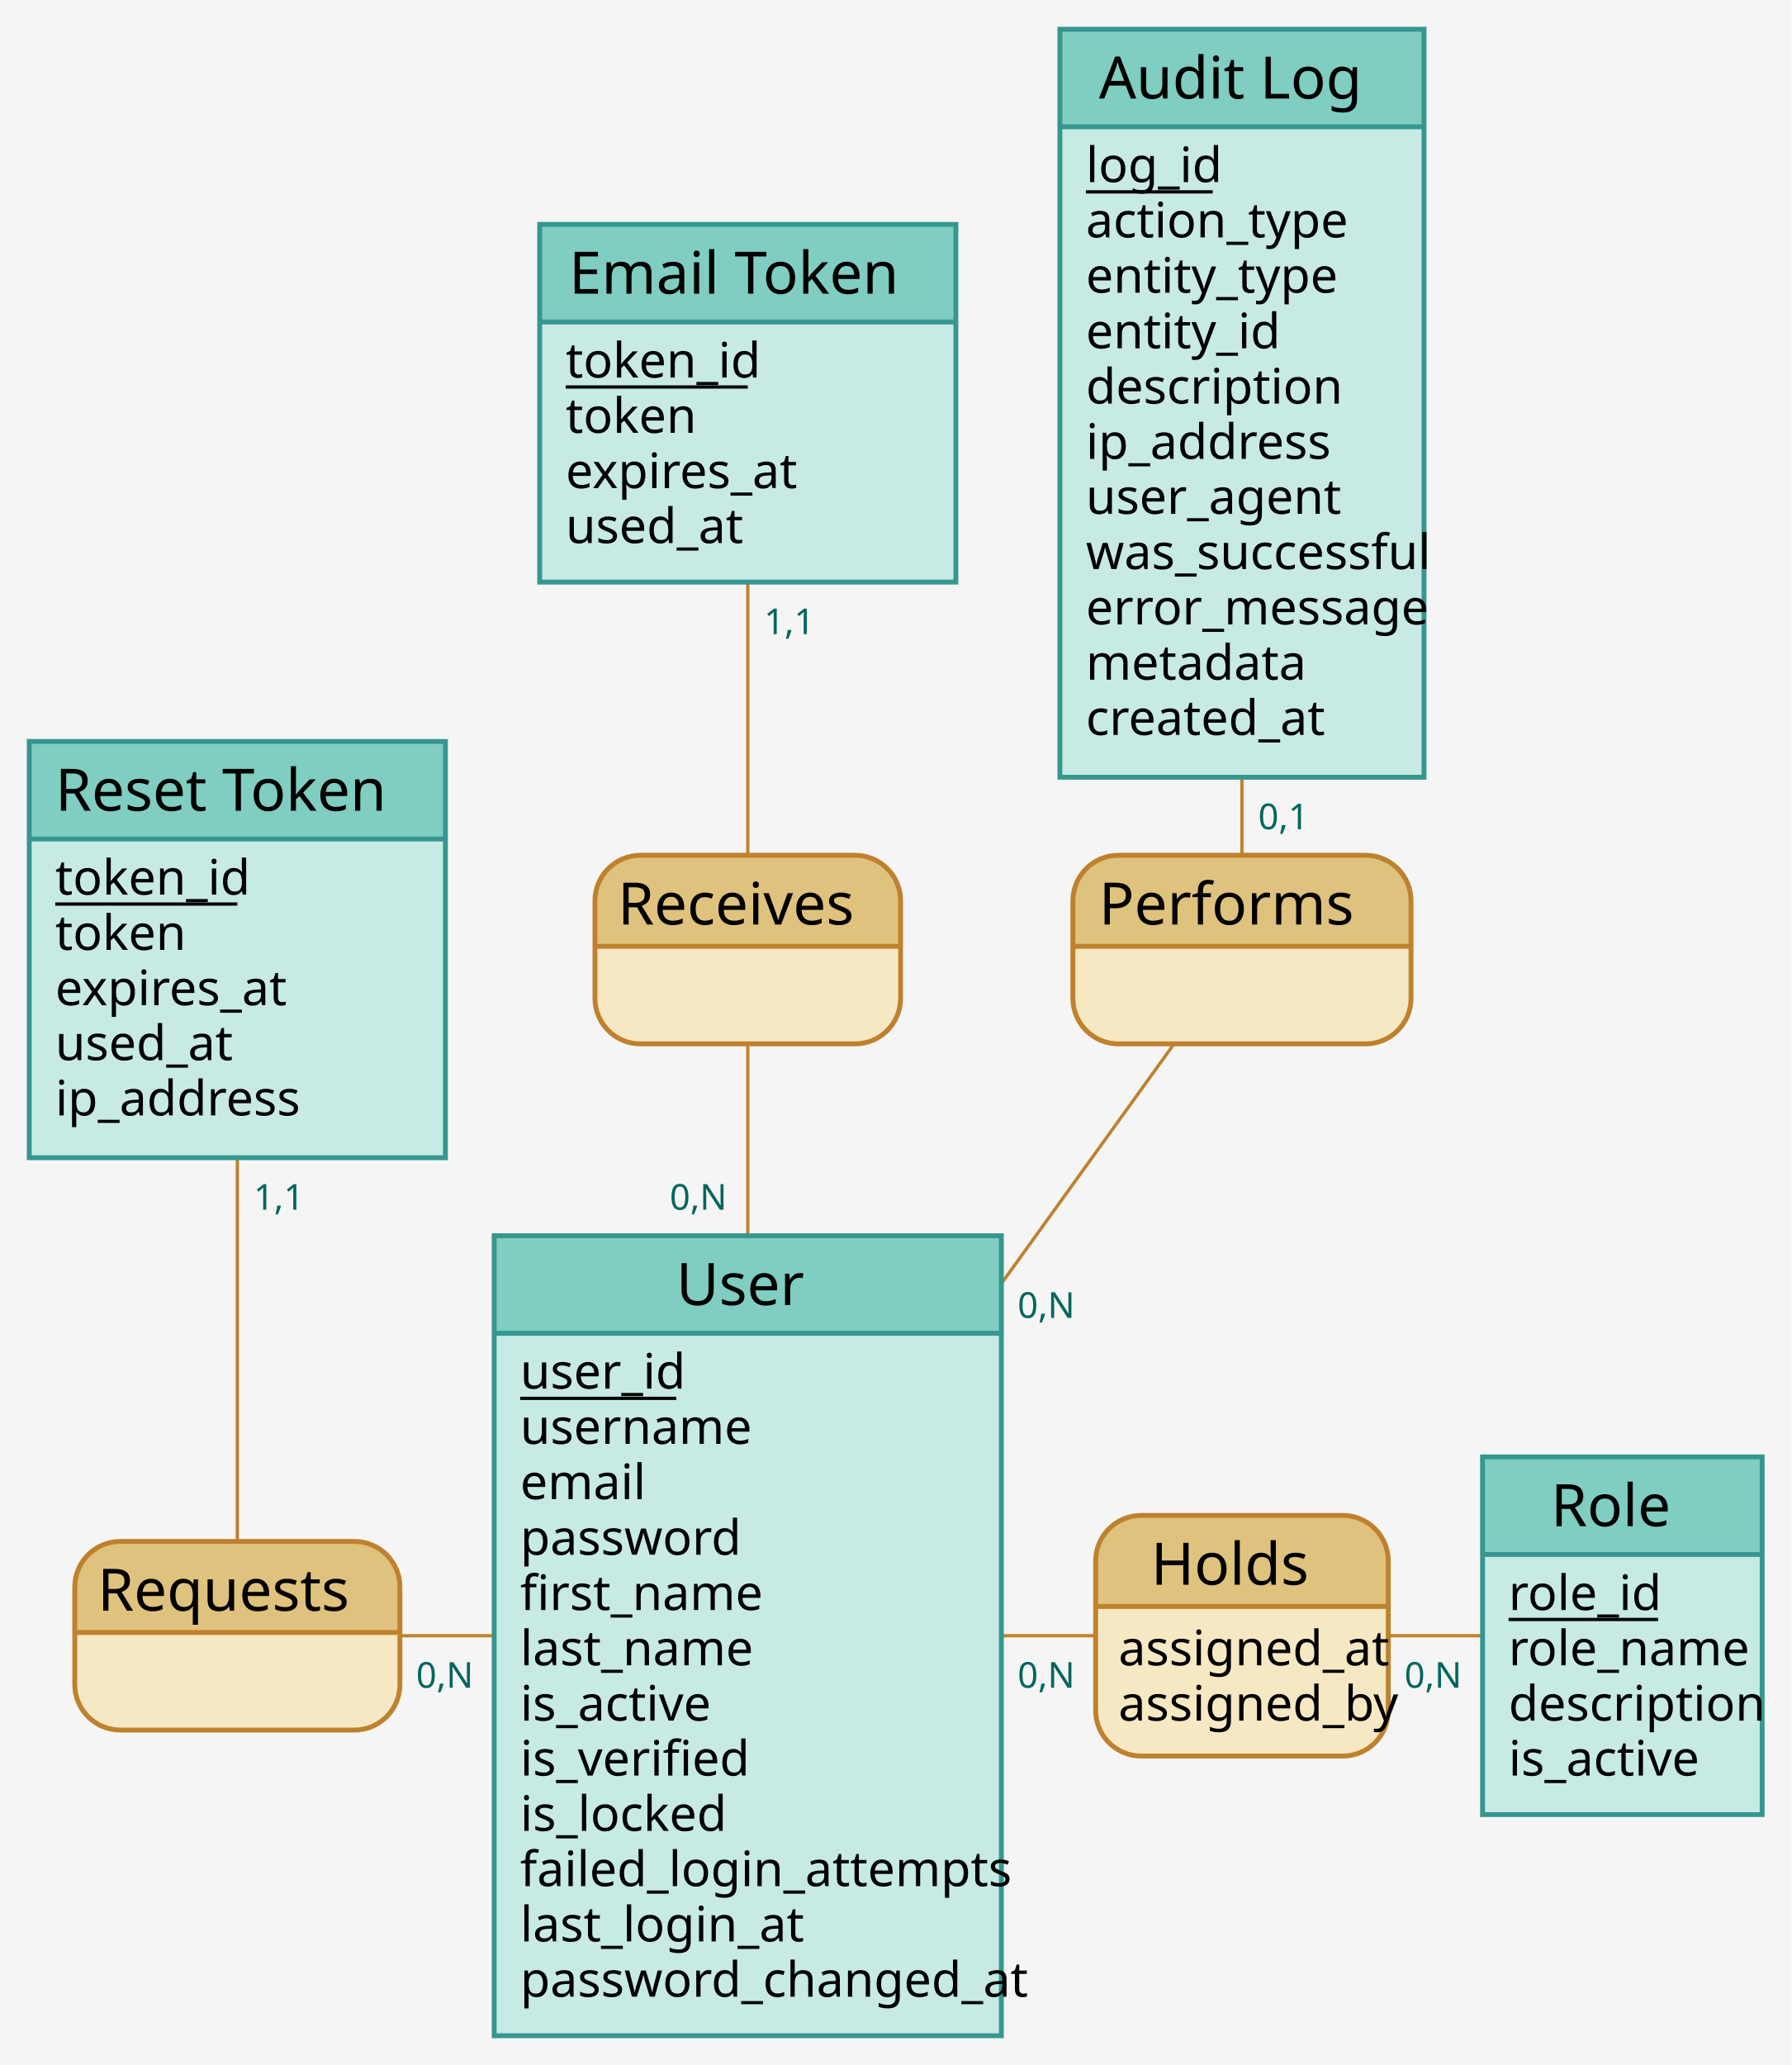
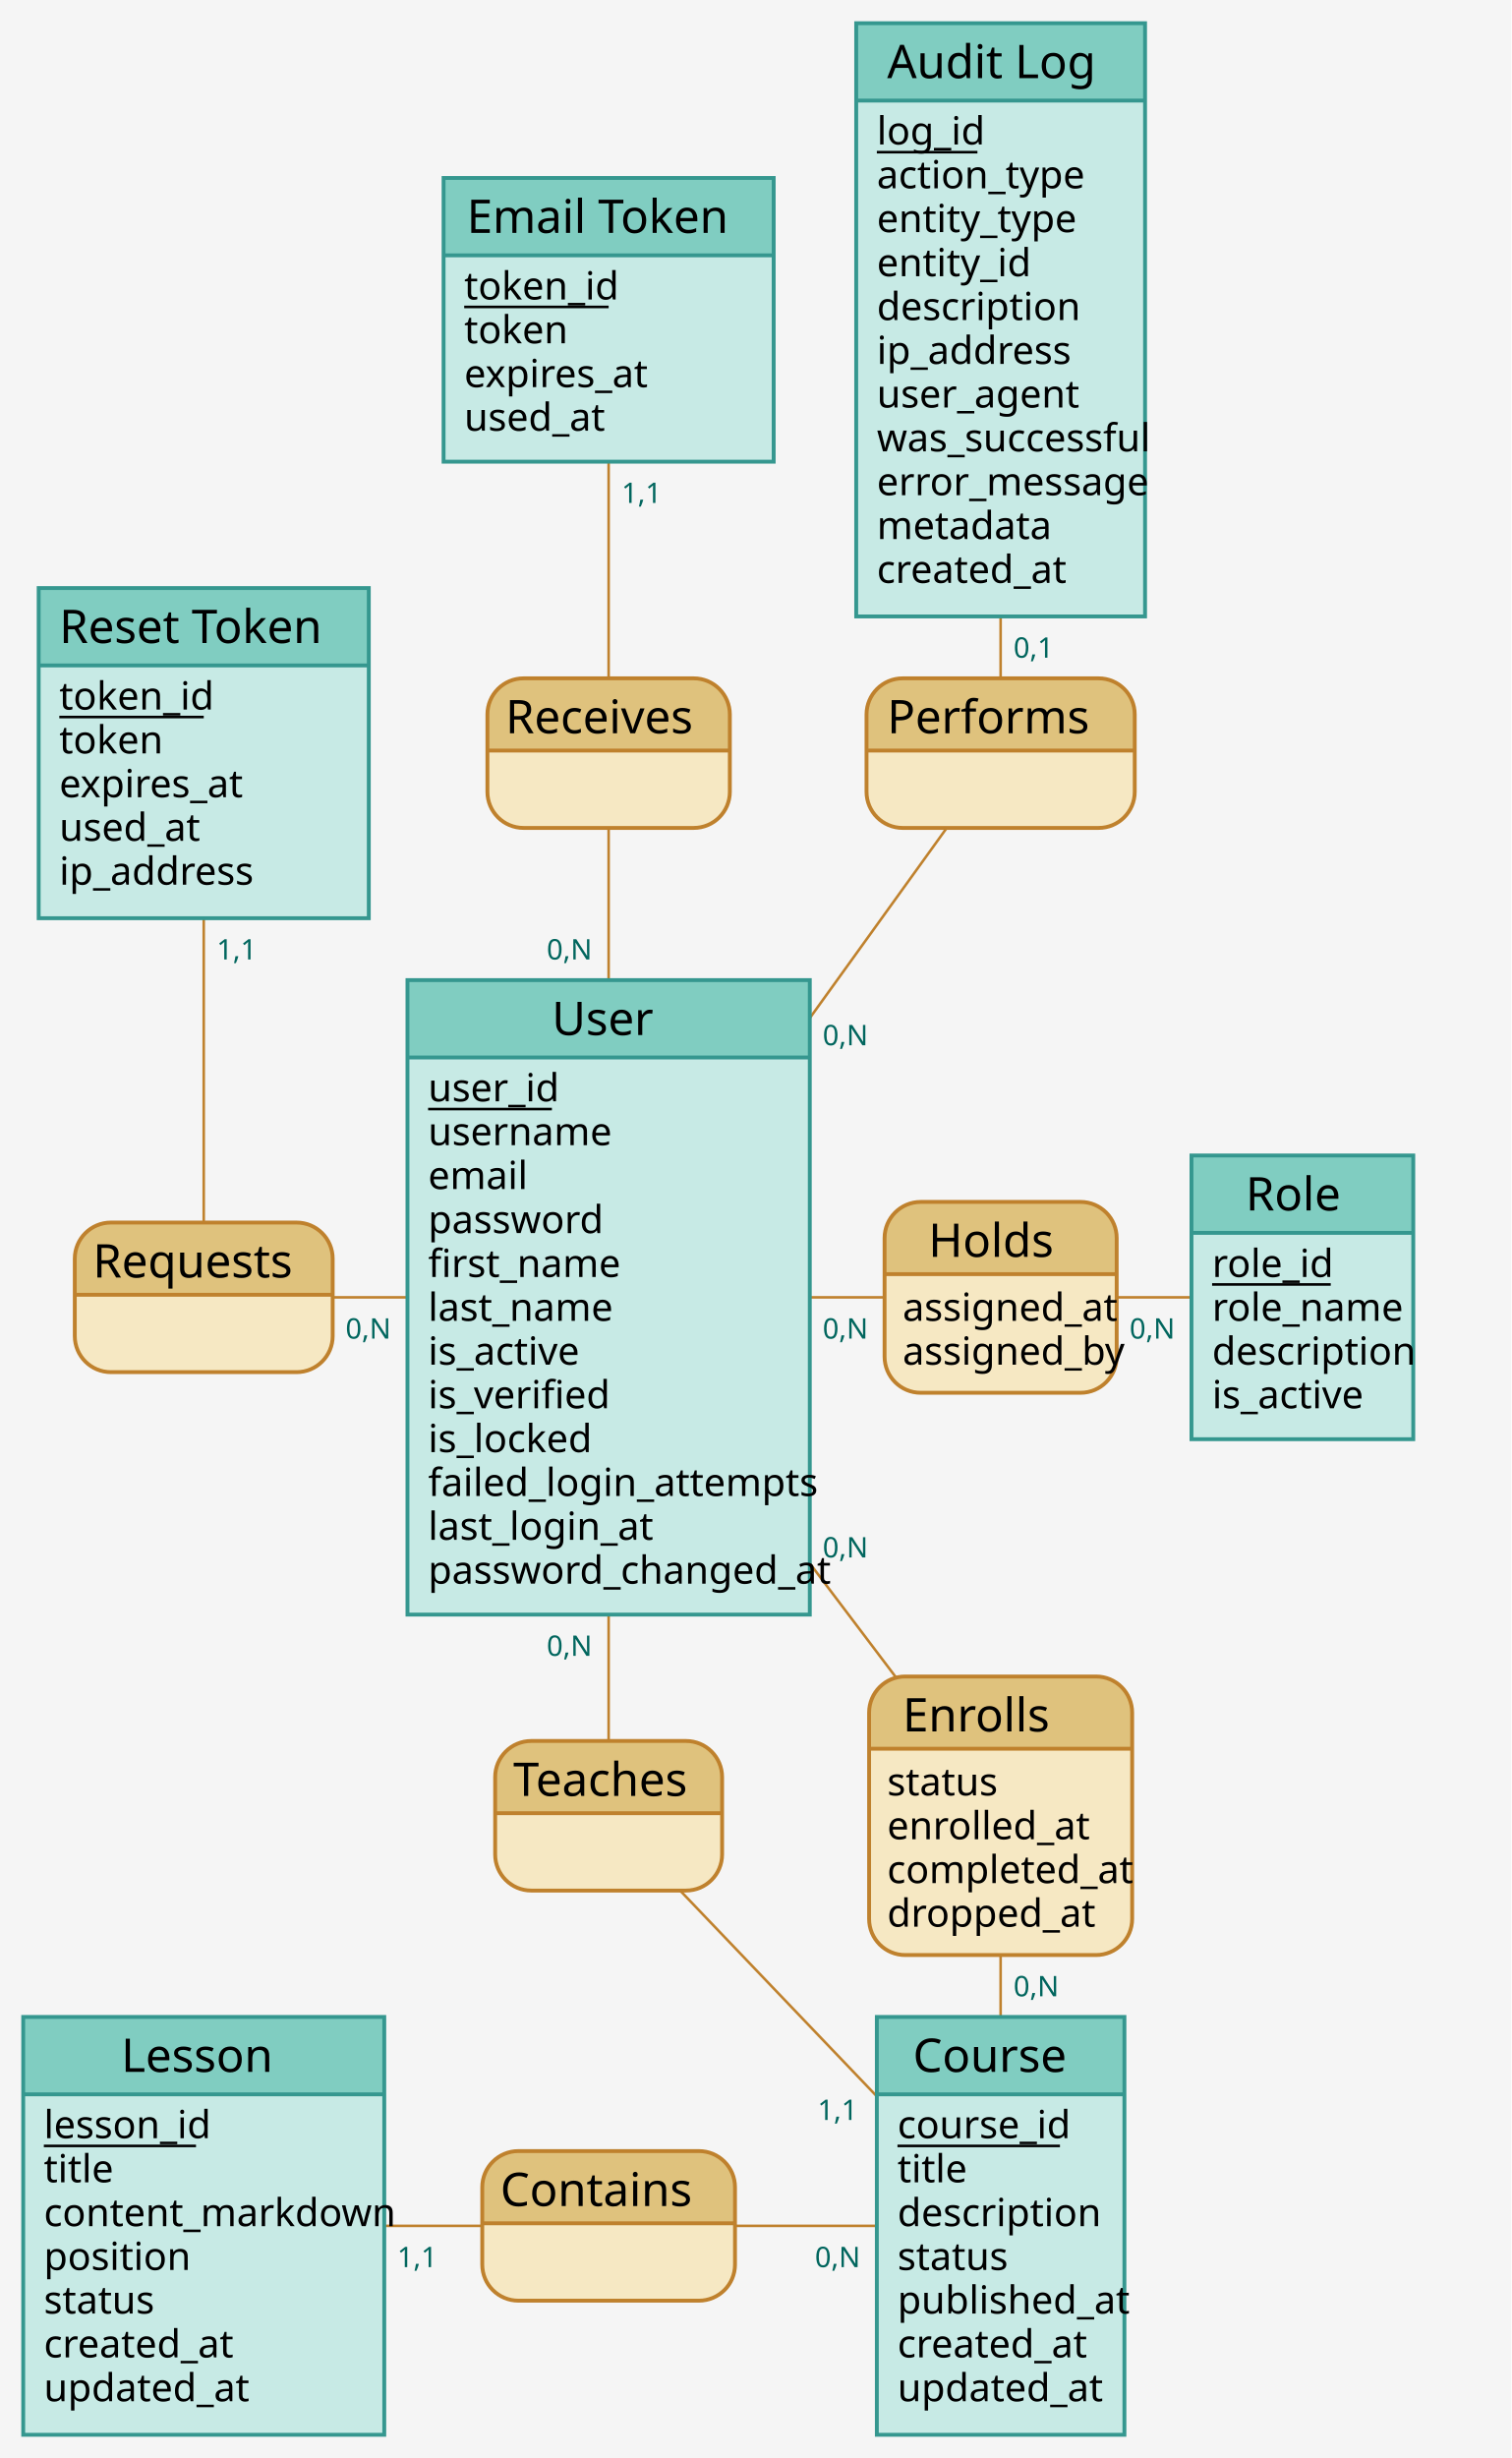
- <svg xmlns="http://www.w3.org/2000/svg" width="551" height="635" viewBox="0 0 551 635">
-   <rect x="0" y="0" width="551" height="635" fill="#f5f5f5" stroke="none" stroke-width="0" />
-   <g>
-     <line x1="230" y1="124" x2="230" y2="292" stroke="#bf812d" stroke-width="1" />
-     <line x1="230" y1="503" x2="230" y2="292" stroke="#bf812d" stroke-width="1" />
-     <g>
-       <path d="M263 263 a14 14 90 0 1 14 14 V291 h-94 V277 a14 14 90 0 1 14 -14" fill="#dfc27d" stroke="#dfc27d" stroke-width="0" />
-       <path d="M277 291 v16 a14 14 90 0 1 -14 14 H197 a14 14 90 0 1 -14 -14 V291 H94" fill="#f6e8c3" stroke="#f6e8c3" stroke-width="0" />
-       <rect x="183" y="263" width="94" height="58" fill="none" rx="14" stroke="#bf812d" stroke-width="1.5" />
-       <line x1="183" y1="291" x2="277" y2="291" stroke="#bf812d" stroke-width="1.5" />
-       <text x="190" y="284.3" fill="#000000" font-family="Copperplate" font-size="18">Receives</text>
-     </g>
-     <text x="235" y="195" fill="#01665e" font-family="Futura" font-size="11">1,1</text>
-     <text x="206" y="372" fill="#01665e" font-family="Futura" font-size="11">0,N</text>
-   </g>
-   <g>
-     <line x1="382" y1="124" x2="382" y2="292" stroke="#bf812d" stroke-width="1" />
-     <line x1="230" y1="503" x2="382" y2="292" stroke="#bf812d" stroke-width="1" />
-     <g>
-       <path d="M420 263 a14 14 90 0 1 14 14 V291 h-104 V277 a14 14 90 0 1 14 -14" fill="#dfc27d" stroke="#dfc27d" stroke-width="0" />
-       <path d="M434 291 v16 a14 14 90 0 1 -14 14 H344 a14 14 90 0 1 -14 -14 V291 H104" fill="#f6e8c3" stroke="#f6e8c3" stroke-width="0" />
-       <rect x="330" y="263" width="104" height="58" fill="none" rx="14" stroke="#bf812d" stroke-width="1.5" />
-       <line x1="330" y1="291" x2="434" y2="291" stroke="#bf812d" stroke-width="1.5" />
-       <text x="338" y="284.3" fill="#000000" font-family="Copperplate" font-size="18">Performs</text>
-     </g>
-     <text x="387" y="255" fill="#01665e" font-family="Futura" font-size="11">0,1</text>
-     <text x="313" y="405.26" fill="#01665e" font-family="Futura" font-size="11">0,N</text>
-   </g>
-   <g>
-     <line x1="73" y1="292" x2="73" y2="503" stroke="#bf812d" stroke-width="1" />
-     <line x1="230" y1="503" x2="73" y2="503" stroke="#bf812d" stroke-width="1" />
-     <g>
-       <path d="M109 474 a14 14 90 0 1 14 14 V502 h-100 V488 a14 14 90 0 1 14 -14" fill="#dfc27d" stroke="#dfc27d" stroke-width="0" />
-       <path d="M123 502 v16 a14 14 90 0 1 -14 14 H37 a14 14 90 0 1 -14 -14 V502 H100" fill="#f6e8c3" stroke="#f6e8c3" stroke-width="0" />
-       <rect x="23" y="474" width="100" height="58" fill="none" rx="14" stroke="#bf812d" stroke-width="1.5" />
-       <line x1="23" y1="502" x2="123" y2="502" stroke="#bf812d" stroke-width="1.5" />
-       <text x="30" y="495.3" fill="#000000" font-family="Copperplate" font-size="18">Requests</text>
-     </g>
-     <text x="78" y="372" fill="#01665e" font-family="Futura" font-size="11">1,1</text>
-     <text x="128" y="519" fill="#01665e" font-family="Futura" font-size="11">0,N</text>
-   </g>
-   <g>
-     <line x1="230" y1="503" x2="382" y2="503" stroke="#bf812d" stroke-width="1" />
-     <line x1="499" y1="503" x2="382" y2="503" stroke="#bf812d" stroke-width="1" />
-     <g>
-       <path d="M413 466 a14 14 90 0 1 14 14 V494 h-90 V480 a14 14 90 0 1 14 -14" fill="#dfc27d" stroke="#dfc27d" stroke-width="0" />
-       <path d="M427 494 v32 a14 14 90 0 1 -14 14 H351 a14 14 90 0 1 -14 -14 V494 H90" fill="#f6e8c3" stroke="#f6e8c3" stroke-width="0" />
-       <rect x="337" y="466" width="90" height="74" fill="none" rx="14" stroke="#bf812d" stroke-width="1.5" />
-       <line x1="337" y1="494" x2="427" y2="494" stroke="#bf812d" stroke-width="1.5" />
-       <text x="354" y="487.3" fill="#000000" font-family="Copperplate" font-size="18">Holds</text>
-       <text x="344" y="512.1" fill="#000000" font-family="Gill Sans" font-size="15">assigned_at</text>
-       <text x="344" y="529.1" fill="#000000" font-family="Gill Sans" font-size="15">assigned_by</text>
-     </g>
-     <text x="313" y="519" fill="#01665e" font-family="Futura" font-size="11">0,N</text>
-     <text x="432" y="519" fill="#01665e" font-family="Futura" font-size="11">0,N</text>
-   </g>
-   <g>
-     <g>
-       <rect x="166" y="69" width="128" height="30" fill="#80cdc1" stroke="none" stroke-width="0" opacity="1" />
-       <rect x="166" y="99" width="128" height="80" fill="#c7eae5" stroke="none" stroke-width="0" opacity="1" />
-       <rect x="166" y="69" width="128" height="110" fill="none" stroke="#35978f" stroke-width="1.5" opacity="1" />
-       <line x1="166" y1="99" x2="294" y2="99" stroke="#35978f" stroke-width="1.5" />
-     </g>
-     <text x="175" y="90.3" fill="#000000" font-family="Copperplate" font-size="18">Email Token</text>
-     <text x="174" y="116.1" fill="#000000" font-family="Gill Sans" font-size="15">token_id</text>
-     <line x1="174" y1="119" x2="230" y2="119" stroke="#000000" stroke-width="1" />
-     <text x="174" y="133.1" fill="#000000" font-family="Gill Sans" font-size="15">token</text>
-     <text x="174" y="150.1" fill="#000000" font-family="Gill Sans" font-size="15">expires_at</text>
-     <text x="174" y="167" fill="#000000" font-family="Gill Sans" font-size="15">used_at</text>
-   </g>
-   <g>
-     <g>
-       <rect x="326" y="9" width="112" height="30" fill="#80cdc1" stroke="none" stroke-width="0" opacity="1" />
-       <rect x="326" y="39" width="112" height="200" fill="#c7eae5" stroke="none" stroke-width="0" opacity="1" />
-       <rect x="326" y="9" width="112" height="230" fill="none" stroke="#35978f" stroke-width="1.5" opacity="1" />
-       <line x1="326" y1="39" x2="438" y2="39" stroke="#35978f" stroke-width="1.5" />
-     </g>
-     <text x="338" y="30.3" fill="#000000" font-family="Copperplate" font-size="18">Audit Log</text>
-     <text x="334" y="56" fill="#000000" font-family="Gill Sans" font-size="15">log_id</text>
-     <line x1="334" y1="59" x2="373" y2="59" stroke="#000000" stroke-width="1" />
-     <text x="334" y="73" fill="#000000" font-family="Gill Sans" font-size="15">action_type</text>
-     <text x="334" y="90" fill="#000000" font-family="Gill Sans" font-size="15">entity_type</text>
-     <text x="334" y="107.1" fill="#000000" font-family="Gill Sans" font-size="15">entity_id</text>
-     <text x="334" y="124.1" fill="#000000" font-family="Gill Sans" font-size="15">description</text>
-     <text x="334" y="141.1" fill="#000000" font-family="Gill Sans" font-size="15">ip_address</text>
-     <text x="334" y="158" fill="#000000" font-family="Gill Sans" font-size="15">user_agent</text>
-     <text x="334" y="175" fill="#000000" font-family="Gill Sans" font-size="15">was_successful</text>
-     <text x="334" y="192" fill="#000000" font-family="Gill Sans" font-size="15">error_message</text>
-     <text x="334" y="209" fill="#000000" font-family="Gill Sans" font-size="15">metadata</text>
-     <text x="334" y="226" fill="#000000" font-family="Gill Sans" font-size="15">created_at</text>
-   </g>
-   <g>
-     <g>
-       <rect x="9" y="228" width="128" height="30" fill="#80cdc1" stroke="none" stroke-width="0" opacity="1" />
-       <rect x="9" y="258" width="128" height="98" fill="#c7eae5" stroke="none" stroke-width="0" opacity="1" />
-       <rect x="9" y="228" width="128" height="128" fill="none" stroke="#35978f" stroke-width="1.5" opacity="1" />
-       <line x1="9" y1="258" x2="137" y2="258" stroke="#35978f" stroke-width="1.5" />
-     </g>
-     <text x="17" y="249.3" fill="#000000" font-family="Copperplate" font-size="18">Reset Token</text>
-     <text x="17" y="275.1" fill="#000000" font-family="Gill Sans" font-size="15">token_id</text>
-     <line x1="17" y1="278" x2="73" y2="278" stroke="#000000" stroke-width="1" />
-     <text x="17" y="292.1" fill="#000000" font-family="Gill Sans" font-size="15">token</text>
-     <text x="17" y="309.1" fill="#000000" font-family="Gill Sans" font-size="15">expires_at</text>
-     <text x="17" y="326" fill="#000000" font-family="Gill Sans" font-size="15">used_at</text>
-     <text x="17" y="343" fill="#000000" font-family="Gill Sans" font-size="15">ip_address</text>
-   </g>
-   <g>
-     <g>
-       <rect x="152" y="380" width="156" height="30" fill="#80cdc1" stroke="none" stroke-width="0" opacity="1" />
-       <rect x="152" y="410" width="156" height="216" fill="#c7eae5" stroke="none" stroke-width="0" opacity="1" />
-       <rect x="152" y="380" width="156" height="246" fill="none" stroke="#35978f" stroke-width="1.5" opacity="1" />
-       <line x1="152" y1="410" x2="308" y2="410" stroke="#35978f" stroke-width="1.5" />
-     </g>
-     <text x="208" y="401.3" fill="#000000" font-family="Copperplate" font-size="18">User</text>
-     <text x="160" y="427" fill="#000000" font-family="Gill Sans" font-size="15">user_id</text>
-     <line x1="160" y1="430" x2="208" y2="430" stroke="#000000" stroke-width="1" />
-     <text x="160" y="444" fill="#000000" font-family="Gill Sans" font-size="15">username</text>
-     <text x="160" y="461" fill="#000000" font-family="Gill Sans" font-size="15">email</text>
-     <text x="160" y="478.1" fill="#000000" font-family="Gill Sans" font-size="15">password</text>
-     <text x="160" y="495.1" fill="#000000" font-family="Gill Sans" font-size="15">first_name</text>
-     <text x="160" y="512.1" fill="#000000" font-family="Gill Sans" font-size="15">last_name</text>
-     <text x="160" y="529.1" fill="#000000" font-family="Gill Sans" font-size="15">is_active</text>
-     <text x="160" y="546" fill="#000000" font-family="Gill Sans" font-size="15">is_verified</text>
-     <text x="160" y="563" fill="#000000" font-family="Gill Sans" font-size="15">is_locked</text>
-     <text x="160" y="580" fill="#000000" font-family="Gill Sans" font-size="15">failed_login_attempts</text>
-     <text x="160" y="597" fill="#000000" font-family="Gill Sans" font-size="15">last_login_at</text>
-     <text x="160" y="614" fill="#000000" font-family="Gill Sans" font-size="15">password_changed_at</text>
-   </g>
-   <g>
-     <g>
-       <rect x="456" y="448" width="86" height="30" fill="#80cdc1" stroke="none" stroke-width="0" opacity="1" />
-       <rect x="456" y="478" width="86" height="80" fill="#c7eae5" stroke="none" stroke-width="0" opacity="1" />
-       <rect x="456" y="448" width="86" height="110" fill="none" stroke="#35978f" stroke-width="1.5" opacity="1" />
-       <line x1="456" y1="478" x2="542" y2="478" stroke="#35978f" stroke-width="1.5" />
-     </g>
-     <text x="477" y="469.3" fill="#000000" font-family="Copperplate" font-size="18">Role</text>
-     <text x="464" y="495.1" fill="#000000" font-family="Gill Sans" font-size="15">role_id</text>
-     <line x1="464" y1="498" x2="510" y2="498" stroke="#000000" stroke-width="1" />
-     <text x="464" y="512.1" fill="#000000" font-family="Gill Sans" font-size="15">role_name</text>
-     <text x="464" y="529.1" fill="#000000" font-family="Gill Sans" font-size="15">description</text>
-     <text x="464" y="546" fill="#000000" font-family="Gill Sans" font-size="15">is_active</text>
+ <svg xmlns="http://www.w3.org/2000/svg" width="586" height="953" viewBox="0 0 586 953">
+   <rect x="0" y="0" width="586" height="953" fill="#f5f5f5" stroke="none" stroke-width="0" />
+   <g>
+     <line x1="236" y1="124" x2="236" y2="292" stroke="#bf812d" stroke-width="1" />
+     <line x1="236" y1="503" x2="236" y2="292" stroke="#bf812d" stroke-width="1" />
+     <g>
+       <path d="M269 263 a14 14 90 0 1 14 14 V291 h-94 V277 a14 14 90 0 1 14 -14" fill="#dfc27d" stroke="#dfc27d" stroke-width="0" />
+       <path d="M283 291 v16 a14 14 90 0 1 -14 14 H203 a14 14 90 0 1 -14 -14 V291 H94" fill="#f6e8c3" stroke="#f6e8c3" stroke-width="0" />
+       <rect x="189" y="263" width="94" height="58" fill="none" rx="14" stroke="#bf812d" stroke-width="1.5" />
+       <line x1="189" y1="291" x2="283" y2="291" stroke="#bf812d" stroke-width="1.5" />
+       <text x="196" y="284.3" fill="#000000" font-family="Copperplate" font-size="18">Receives</text>
+     </g>
+     <text x="241" y="195" fill="#01665e" font-family="Futura" font-size="11">1,1</text>
+     <text x="212" y="372" fill="#01665e" font-family="Futura" font-size="11">0,N</text>
+   </g>
+   <g>
+     <line x1="388" y1="124" x2="388" y2="292" stroke="#bf812d" stroke-width="1" />
+     <line x1="236" y1="503" x2="388" y2="292" stroke="#bf812d" stroke-width="1" />
+     <g>
+       <path d="M426 263 a14 14 90 0 1 14 14 V291 h-104 V277 a14 14 90 0 1 14 -14" fill="#dfc27d" stroke="#dfc27d" stroke-width="0" />
+       <path d="M440 291 v16 a14 14 90 0 1 -14 14 H350 a14 14 90 0 1 -14 -14 V291 H104" fill="#f6e8c3" stroke="#f6e8c3" stroke-width="0" />
+       <rect x="336" y="263" width="104" height="58" fill="none" rx="14" stroke="#bf812d" stroke-width="1.5" />
+       <line x1="336" y1="291" x2="440" y2="291" stroke="#bf812d" stroke-width="1.5" />
+       <text x="344" y="284.3" fill="#000000" font-family="Copperplate" font-size="18">Performs</text>
+     </g>
+     <text x="393" y="255" fill="#01665e" font-family="Futura" font-size="11">0,1</text>
+     <text x="319" y="405.26" fill="#01665e" font-family="Futura" font-size="11">0,N</text>
+   </g>
+   <g>
+     <line x1="79" y1="292" x2="79" y2="503" stroke="#bf812d" stroke-width="1" />
+     <line x1="236" y1="503" x2="79" y2="503" stroke="#bf812d" stroke-width="1" />
+     <g>
+       <path d="M115 474 a14 14 90 0 1 14 14 V502 h-100 V488 a14 14 90 0 1 14 -14" fill="#dfc27d" stroke="#dfc27d" stroke-width="0" />
+       <path d="M129 502 v16 a14 14 90 0 1 -14 14 H43 a14 14 90 0 1 -14 -14 V502 H100" fill="#f6e8c3" stroke="#f6e8c3" stroke-width="0" />
+       <rect x="29" y="474" width="100" height="58" fill="none" rx="14" stroke="#bf812d" stroke-width="1.5" />
+       <line x1="29" y1="502" x2="129" y2="502" stroke="#bf812d" stroke-width="1.5" />
+       <text x="36" y="495.3" fill="#000000" font-family="Copperplate" font-size="18">Requests</text>
+     </g>
+     <text x="84" y="372" fill="#01665e" font-family="Futura" font-size="11">1,1</text>
+     <text x="134" y="519" fill="#01665e" font-family="Futura" font-size="11">0,N</text>
+   </g>
+   <g>
+     <line x1="236" y1="503" x2="388" y2="503" stroke="#bf812d" stroke-width="1" />
+     <line x1="505" y1="503" x2="388" y2="503" stroke="#bf812d" stroke-width="1" />
+     <g>
+       <path d="M419 466 a14 14 90 0 1 14 14 V494 h-90 V480 a14 14 90 0 1 14 -14" fill="#dfc27d" stroke="#dfc27d" stroke-width="0" />
+       <path d="M433 494 v32 a14 14 90 0 1 -14 14 H357 a14 14 90 0 1 -14 -14 V494 H90" fill="#f6e8c3" stroke="#f6e8c3" stroke-width="0" />
+       <rect x="343" y="466" width="90" height="74" fill="none" rx="14" stroke="#bf812d" stroke-width="1.5" />
+       <line x1="343" y1="494" x2="433" y2="494" stroke="#bf812d" stroke-width="1.5" />
+       <text x="360" y="487.3" fill="#000000" font-family="Copperplate" font-size="18">Holds</text>
+       <text x="350" y="512.1" fill="#000000" font-family="Gill Sans" font-size="15">assigned_at</text>
+       <text x="350" y="529.1" fill="#000000" font-family="Gill Sans" font-size="15">assigned_by</text>
+     </g>
+     <text x="319" y="519" fill="#01665e" font-family="Futura" font-size="11">0,N</text>
+     <text x="438" y="519" fill="#01665e" font-family="Futura" font-size="11">0,N</text>
+   </g>
+   <g>
+     <line x1="236" y1="503" x2="236" y2="704" stroke="#bf812d" stroke-width="1" />
+     <line x1="388" y1="863" x2="236" y2="704" stroke="#bf812d" stroke-width="1" />
+     <g>
+       <path d="M266 675 a14 14 90 0 1 14 14 V703 h-88 V689 a14 14 90 0 1 14 -14" fill="#dfc27d" stroke="#dfc27d" stroke-width="0" />
+       <path d="M280 703 v16 a14 14 90 0 1 -14 14 H206 a14 14 90 0 1 -14 -14 V703 H88" fill="#f6e8c3" stroke="#f6e8c3" stroke-width="0" />
+       <rect x="192" y="675" width="88" height="58" fill="none" rx="14" stroke="#bf812d" stroke-width="1.5" />
+       <line x1="192" y1="703" x2="280" y2="703" stroke="#bf812d" stroke-width="1.5" />
+       <text x="199" y="696.3" fill="#000000" font-family="Copperplate" font-size="18">Teaches</text>
+     </g>
+     <text x="212" y="642" fill="#01665e" font-family="Futura" font-size="11">0,N</text>
+     <text x="317" y="821.94" fill="#01665e" font-family="Futura" font-size="11">1,1</text>
+   </g>
+   <g>
+     <line x1="236" y1="503" x2="388" y2="704" stroke="#bf812d" stroke-width="1" />
+     <line x1="388" y1="863" x2="388" y2="704" stroke="#bf812d" stroke-width="1" />
+     <g>
+       <path d="M425 650 a14 14 90 0 1 14 14 V678 h-102 V664 a14 14 90 0 1 14 -14" fill="#dfc27d" stroke="#dfc27d" stroke-width="0" />
+       <path d="M439 678 v66 a14 14 90 0 1 -14 14 H351 a14 14 90 0 1 -14 -14 V678 H102" fill="#f6e8c3" stroke="#f6e8c3" stroke-width="0" />
+       <rect x="337" y="650" width="102" height="108" fill="none" rx="14" stroke="#bf812d" stroke-width="1.5" />
+       <line x1="337" y1="678" x2="439" y2="678" stroke="#bf812d" stroke-width="1.5" />
+       <text x="350" y="671.3" fill="#000000" font-family="Copperplate" font-size="18">Enrolls</text>
+       <text x="344" y="696.1" fill="#000000" font-family="Gill Sans" font-size="15">status</text>
+       <text x="344" y="713.1" fill="#000000" font-family="Gill Sans" font-size="15">enrolled_at</text>
+       <text x="344" y="730.1" fill="#000000" font-family="Gill Sans" font-size="15">completed_at</text>
+       <text x="344" y="747" fill="#000000" font-family="Gill Sans" font-size="15">dropped_at</text>
+     </g>
+     <text x="319" y="603.84" fill="#01665e" font-family="Futura" font-size="11">0,N</text>
+     <text x="393" y="774" fill="#01665e" font-family="Futura" font-size="11">0,N</text>
+   </g>
+   <g>
+     <line x1="388" y1="863" x2="236" y2="863" stroke="#bf812d" stroke-width="1" />
+     <line x1="79" y1="863" x2="236" y2="863" stroke="#bf812d" stroke-width="1" />
+     <g>
+       <path d="M271 834 a14 14 90 0 1 14 14 V862 h-98 V848 a14 14 90 0 1 14 -14" fill="#dfc27d" stroke="#dfc27d" stroke-width="0" />
+       <path d="M285 862 v16 a14 14 90 0 1 -14 14 H201 a14 14 90 0 1 -14 -14 V862 H98" fill="#f6e8c3" stroke="#f6e8c3" stroke-width="0" />
+       <rect x="187" y="834" width="98" height="58" fill="none" rx="14" stroke="#bf812d" stroke-width="1.5" />
+       <line x1="187" y1="862" x2="285" y2="862" stroke="#bf812d" stroke-width="1.5" />
+       <text x="194" y="855.3" fill="#000000" font-family="Copperplate" font-size="18">Contains</text>
+     </g>
+     <text x="316" y="879" fill="#01665e" font-family="Futura" font-size="11">0,N</text>
+     <text x="154" y="879" fill="#01665e" font-family="Futura" font-size="11">1,1</text>
+   </g>
+   <g>
+     <g>
+       <rect x="172" y="69" width="128" height="30" fill="#80cdc1" stroke="none" stroke-width="0" opacity="1" />
+       <rect x="172" y="99" width="128" height="80" fill="#c7eae5" stroke="none" stroke-width="0" opacity="1" />
+       <rect x="172" y="69" width="128" height="110" fill="none" stroke="#35978f" stroke-width="1.5" opacity="1" />
+       <line x1="172" y1="99" x2="300" y2="99" stroke="#35978f" stroke-width="1.5" />
+     </g>
+     <text x="181" y="90.3" fill="#000000" font-family="Copperplate" font-size="18">Email Token</text>
+     <text x="180" y="116.1" fill="#000000" font-family="Gill Sans" font-size="15">token_id</text>
+     <line x1="180" y1="119" x2="236" y2="119" stroke="#000000" stroke-width="1" />
+     <text x="180" y="133.1" fill="#000000" font-family="Gill Sans" font-size="15">token</text>
+     <text x="180" y="150.1" fill="#000000" font-family="Gill Sans" font-size="15">expires_at</text>
+     <text x="180" y="167" fill="#000000" font-family="Gill Sans" font-size="15">used_at</text>
+   </g>
+   <g>
+     <g>
+       <rect x="332" y="9" width="112" height="30" fill="#80cdc1" stroke="none" stroke-width="0" opacity="1" />
+       <rect x="332" y="39" width="112" height="200" fill="#c7eae5" stroke="none" stroke-width="0" opacity="1" />
+       <rect x="332" y="9" width="112" height="230" fill="none" stroke="#35978f" stroke-width="1.5" opacity="1" />
+       <line x1="332" y1="39" x2="444" y2="39" stroke="#35978f" stroke-width="1.5" />
+     </g>
+     <text x="344" y="30.3" fill="#000000" font-family="Copperplate" font-size="18">Audit Log</text>
+     <text x="340" y="56" fill="#000000" font-family="Gill Sans" font-size="15">log_id</text>
+     <line x1="340" y1="59" x2="379" y2="59" stroke="#000000" stroke-width="1" />
+     <text x="340" y="73" fill="#000000" font-family="Gill Sans" font-size="15">action_type</text>
+     <text x="340" y="90" fill="#000000" font-family="Gill Sans" font-size="15">entity_type</text>
+     <text x="340" y="107.1" fill="#000000" font-family="Gill Sans" font-size="15">entity_id</text>
+     <text x="340" y="124.1" fill="#000000" font-family="Gill Sans" font-size="15">description</text>
+     <text x="340" y="141.1" fill="#000000" font-family="Gill Sans" font-size="15">ip_address</text>
+     <text x="340" y="158" fill="#000000" font-family="Gill Sans" font-size="15">user_agent</text>
+     <text x="340" y="175" fill="#000000" font-family="Gill Sans" font-size="15">was_successful</text>
+     <text x="340" y="192" fill="#000000" font-family="Gill Sans" font-size="15">error_message</text>
+     <text x="340" y="209" fill="#000000" font-family="Gill Sans" font-size="15">metadata</text>
+     <text x="340" y="226" fill="#000000" font-family="Gill Sans" font-size="15">created_at</text>
+   </g>
+   <g>
+     <g>
+       <rect x="15" y="228" width="128" height="30" fill="#80cdc1" stroke="none" stroke-width="0" opacity="1" />
+       <rect x="15" y="258" width="128" height="98" fill="#c7eae5" stroke="none" stroke-width="0" opacity="1" />
+       <rect x="15" y="228" width="128" height="128" fill="none" stroke="#35978f" stroke-width="1.5" opacity="1" />
+       <line x1="15" y1="258" x2="143" y2="258" stroke="#35978f" stroke-width="1.5" />
+     </g>
+     <text x="23" y="249.3" fill="#000000" font-family="Copperplate" font-size="18">Reset Token</text>
+     <text x="23" y="275.1" fill="#000000" font-family="Gill Sans" font-size="15">token_id</text>
+     <line x1="23" y1="278" x2="79" y2="278" stroke="#000000" stroke-width="1" />
+     <text x="23" y="292.1" fill="#000000" font-family="Gill Sans" font-size="15">token</text>
+     <text x="23" y="309.1" fill="#000000" font-family="Gill Sans" font-size="15">expires_at</text>
+     <text x="23" y="326" fill="#000000" font-family="Gill Sans" font-size="15">used_at</text>
+     <text x="23" y="343" fill="#000000" font-family="Gill Sans" font-size="15">ip_address</text>
+   </g>
+   <g>
+     <g>
+       <rect x="158" y="380" width="156" height="30" fill="#80cdc1" stroke="none" stroke-width="0" opacity="1" />
+       <rect x="158" y="410" width="156" height="216" fill="#c7eae5" stroke="none" stroke-width="0" opacity="1" />
+       <rect x="158" y="380" width="156" height="246" fill="none" stroke="#35978f" stroke-width="1.5" opacity="1" />
+       <line x1="158" y1="410" x2="314" y2="410" stroke="#35978f" stroke-width="1.5" />
+     </g>
+     <text x="214" y="401.3" fill="#000000" font-family="Copperplate" font-size="18">User</text>
+     <text x="166" y="427" fill="#000000" font-family="Gill Sans" font-size="15">user_id</text>
+     <line x1="166" y1="430" x2="214" y2="430" stroke="#000000" stroke-width="1" />
+     <text x="166" y="444" fill="#000000" font-family="Gill Sans" font-size="15">username</text>
+     <text x="166" y="461" fill="#000000" font-family="Gill Sans" font-size="15">email</text>
+     <text x="166" y="478.1" fill="#000000" font-family="Gill Sans" font-size="15">password</text>
+     <text x="166" y="495.1" fill="#000000" font-family="Gill Sans" font-size="15">first_name</text>
+     <text x="166" y="512.1" fill="#000000" font-family="Gill Sans" font-size="15">last_name</text>
+     <text x="166" y="529.1" fill="#000000" font-family="Gill Sans" font-size="15">is_active</text>
+     <text x="166" y="546" fill="#000000" font-family="Gill Sans" font-size="15">is_verified</text>
+     <text x="166" y="563" fill="#000000" font-family="Gill Sans" font-size="15">is_locked</text>
+     <text x="166" y="580" fill="#000000" font-family="Gill Sans" font-size="15">failed_login_attempts</text>
+     <text x="166" y="597" fill="#000000" font-family="Gill Sans" font-size="15">last_login_at</text>
+     <text x="166" y="614" fill="#000000" font-family="Gill Sans" font-size="15">password_changed_at</text>
+   </g>
+   <g>
+     <g>
+       <rect x="462" y="448" width="86" height="30" fill="#80cdc1" stroke="none" stroke-width="0" opacity="1" />
+       <rect x="462" y="478" width="86" height="80" fill="#c7eae5" stroke="none" stroke-width="0" opacity="1" />
+       <rect x="462" y="448" width="86" height="110" fill="none" stroke="#35978f" stroke-width="1.5" opacity="1" />
+       <line x1="462" y1="478" x2="548" y2="478" stroke="#35978f" stroke-width="1.5" />
+     </g>
+     <text x="483" y="469.3" fill="#000000" font-family="Copperplate" font-size="18">Role</text>
+     <text x="470" y="495.1" fill="#000000" font-family="Gill Sans" font-size="15">role_id</text>
+     <line x1="470" y1="498" x2="516" y2="498" stroke="#000000" stroke-width="1" />
+     <text x="470" y="512.1" fill="#000000" font-family="Gill Sans" font-size="15">role_name</text>
+     <text x="470" y="529.1" fill="#000000" font-family="Gill Sans" font-size="15">description</text>
+     <text x="470" y="546" fill="#000000" font-family="Gill Sans" font-size="15">is_active</text>
+   </g>
+   <g>
+     <g>
+       <rect x="9" y="782" width="140" height="30" fill="#80cdc1" stroke="none" stroke-width="0" opacity="1" />
+       <rect x="9" y="812" width="140" height="132" fill="#c7eae5" stroke="none" stroke-width="0" opacity="1" />
+       <rect x="9" y="782" width="140" height="162" fill="none" stroke="#35978f" stroke-width="1.5" opacity="1" />
+       <line x1="9" y1="812" x2="149" y2="812" stroke="#35978f" stroke-width="1.5" />
+     </g>
+     <text x="47" y="803.3" fill="#000000" font-family="Copperplate" font-size="18">Lesson</text>
+     <text x="17" y="829" fill="#000000" font-family="Gill Sans" font-size="15">lesson_id</text>
+     <line x1="17" y1="832" x2="76" y2="832" stroke="#000000" stroke-width="1" />
+     <text x="17" y="846.1" fill="#000000" font-family="Gill Sans" font-size="15">title</text>
+     <text x="17" y="863.1" fill="#000000" font-family="Gill Sans" font-size="15">content_markdown</text>
+     <text x="17" y="880.1" fill="#000000" font-family="Gill Sans" font-size="15">position</text>
+     <text x="17" y="897" fill="#000000" font-family="Gill Sans" font-size="15">status</text>
+     <text x="17" y="914" fill="#000000" font-family="Gill Sans" font-size="15">created_at</text>
+     <text x="17" y="931" fill="#000000" font-family="Gill Sans" font-size="15">updated_at</text>
+   </g>
+   <g>
+     <g>
+       <rect x="340" y="782" width="96" height="30" fill="#80cdc1" stroke="none" stroke-width="0" opacity="1" />
+       <rect x="340" y="812" width="96" height="132" fill="#c7eae5" stroke="none" stroke-width="0" opacity="1" />
+       <rect x="340" y="782" width="96" height="162" fill="none" stroke="#35978f" stroke-width="1.5" opacity="1" />
+       <line x1="340" y1="812" x2="436" y2="812" stroke="#35978f" stroke-width="1.5" />
+     </g>
+     <text x="354" y="803.3" fill="#000000" font-family="Copperplate" font-size="18">Course</text>
+     <text x="348" y="829" fill="#000000" font-family="Gill Sans" font-size="15">course_id</text>
+     <line x1="348" y1="832" x2="411" y2="832" stroke="#000000" stroke-width="1" />
+     <text x="348" y="846.1" fill="#000000" font-family="Gill Sans" font-size="15">title</text>
+     <text x="348" y="863.1" fill="#000000" font-family="Gill Sans" font-size="15">description</text>
+     <text x="348" y="880.1" fill="#000000" font-family="Gill Sans" font-size="15">status</text>
+     <text x="348" y="897" fill="#000000" font-family="Gill Sans" font-size="15">published_at</text>
+     <text x="348" y="914" fill="#000000" font-family="Gill Sans" font-size="15">created_at</text>
+     <text x="348" y="931" fill="#000000" font-family="Gill Sans" font-size="15">updated_at</text>
  </g>
</svg>
